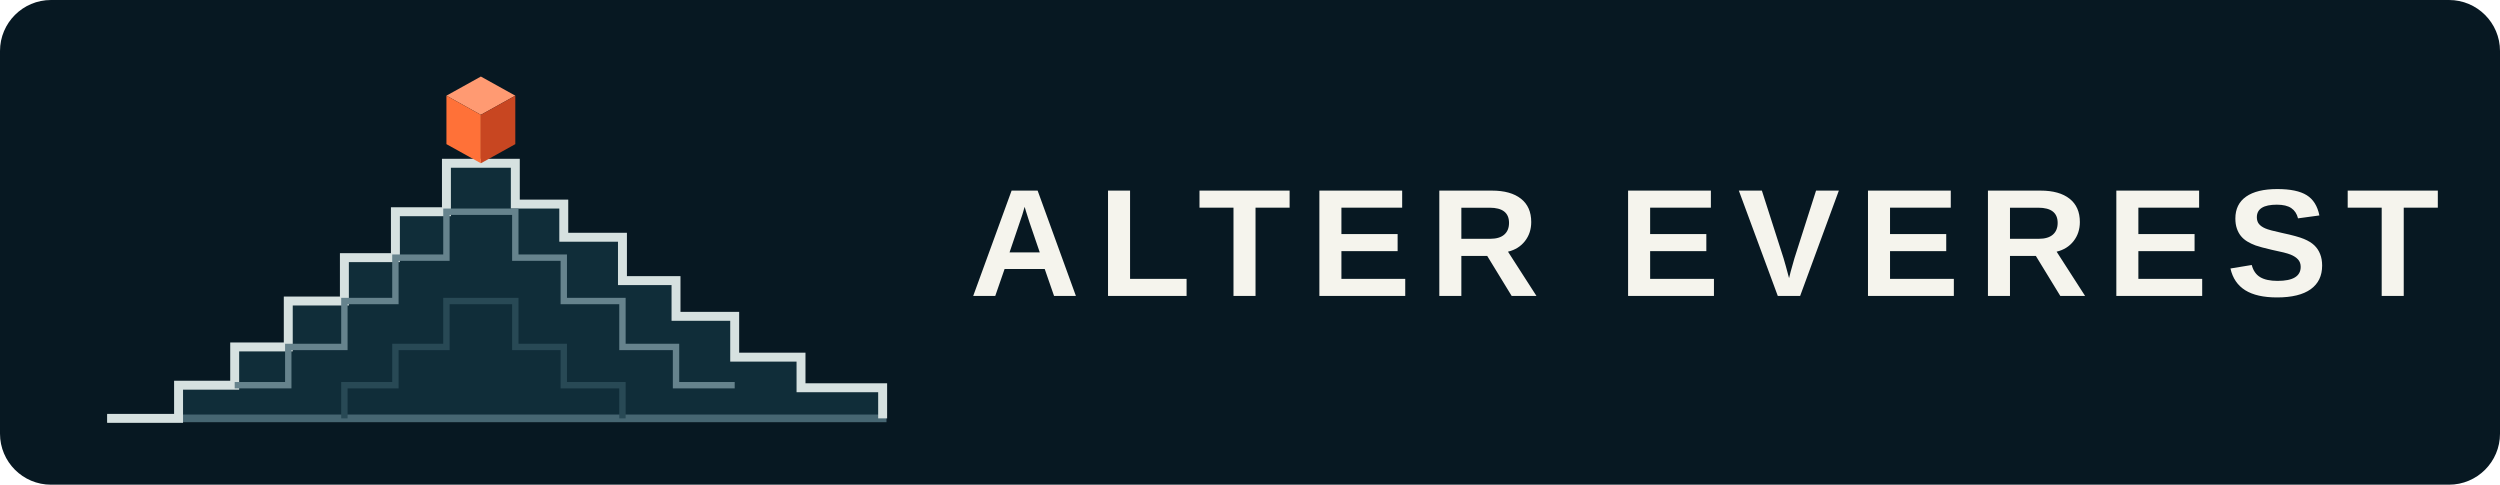
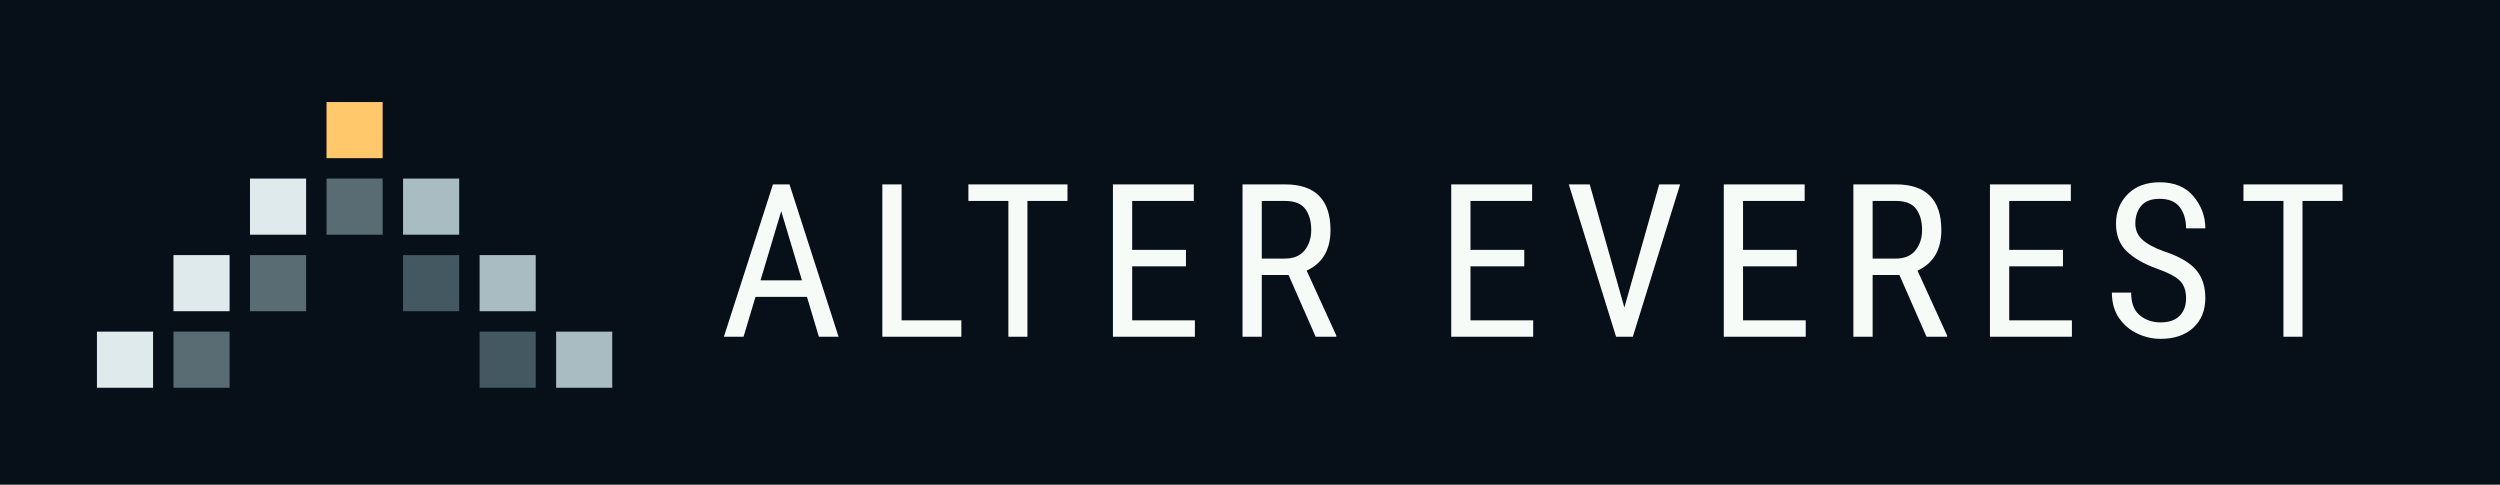
<svg xmlns="http://www.w3.org/2000/svg" viewBox="0 0 980 190" role="img" aria-labelledby="title description">
-   <rect width="980" height="190" rx="20" fill="#071822" />
-   <g transform="translate(34 19)">
-     <path d="M8 145h28v-13h22v-15h21v-18h22V82h20V64h20V45h27v16h19v13h23v17h21v14h23v16h26v12h32v12H8z" fill="#102d39" stroke="#466672" stroke-width="3" stroke-linejoin="miter" />
-     <path d="M8 145h28v-13h22v-15h21V99h22V82h20V64h20V45h27v16h19v13h23v17h21v14h23v16h26v12h32v12" fill="none" stroke="#d6e1e0" stroke-width="3.5" stroke-linejoin="miter" />
-     <path d="M58 132h21v-15h22V99h20V82h20V64h27v18h19v17h23v18h21v15h23" fill="none" stroke="#66838d" stroke-width="2.5" stroke-linejoin="miter" />
-     <path d="M101 145v-13h20v-15h20V99h27v18h19v15h23v13" fill="none" stroke="#284955" stroke-width="2.5" stroke-linejoin="miter" />
-     <g transform="translate(141 11)">
-       <path d="m13.5 0 13.5 7.5-13.5 7.5L0 7.5z" fill="#ff9a72" />
-       <path d="m0 7.5 13.5 7.5v19L0 26.5z" fill="#ff7138" />
-       <path d="M27 7.5 13.5 15v19L27 26.5z" fill="#c84621" />
-     </g>
+   <rect width="980" height="190" fill="#071019" />
+   <g transform="translate(38 30)">
+     <rect x="0" y="100" width="22" height="22" fill="#dfeaec" />
+     <rect x="30" y="70" width="22" height="22" fill="#dfeaec" />
+     <rect x="60" y="40" width="22" height="22" fill="#dfeaec" />
+     <rect x="90" y="10" width="22" height="22" fill="#ffc86b" />
+     <rect x="120" y="40" width="22" height="22" fill="#a8bcc1" />
+     <rect x="150" y="70" width="22" height="22" fill="#a8bcc1" />
+     <rect x="180" y="100" width="22" height="22" fill="#a8bcc1" />
+     <rect x="30" y="100" width="22" height="22" fill="#596c73" />
+     <rect x="60" y="70" width="22" height="22" fill="#596c73" />
+     <rect x="90" y="40" width="22" height="22" fill="#596c73" />
+     <rect x="120" y="70" width="22" height="22" fill="#435861" />
+     <rect x="150" y="100" width="22" height="22" fill="#435861" />
  </g>
-   <text x="380" y="116" fill="#f5f4ed" font-family="Arial, Helvetica, sans-serif" font-size="60" font-weight="700" letter-spacing="7">ALTER EVEREST</text>
+   <text x="282" y="132" fill="#f7fbf7" font-family="'Bebas Neue','Arial Narrow','Roboto Condensed',sans-serif" font-size="84" font-weight="400" letter-spacing="9">ALTER EVEREST</text>
</svg>
